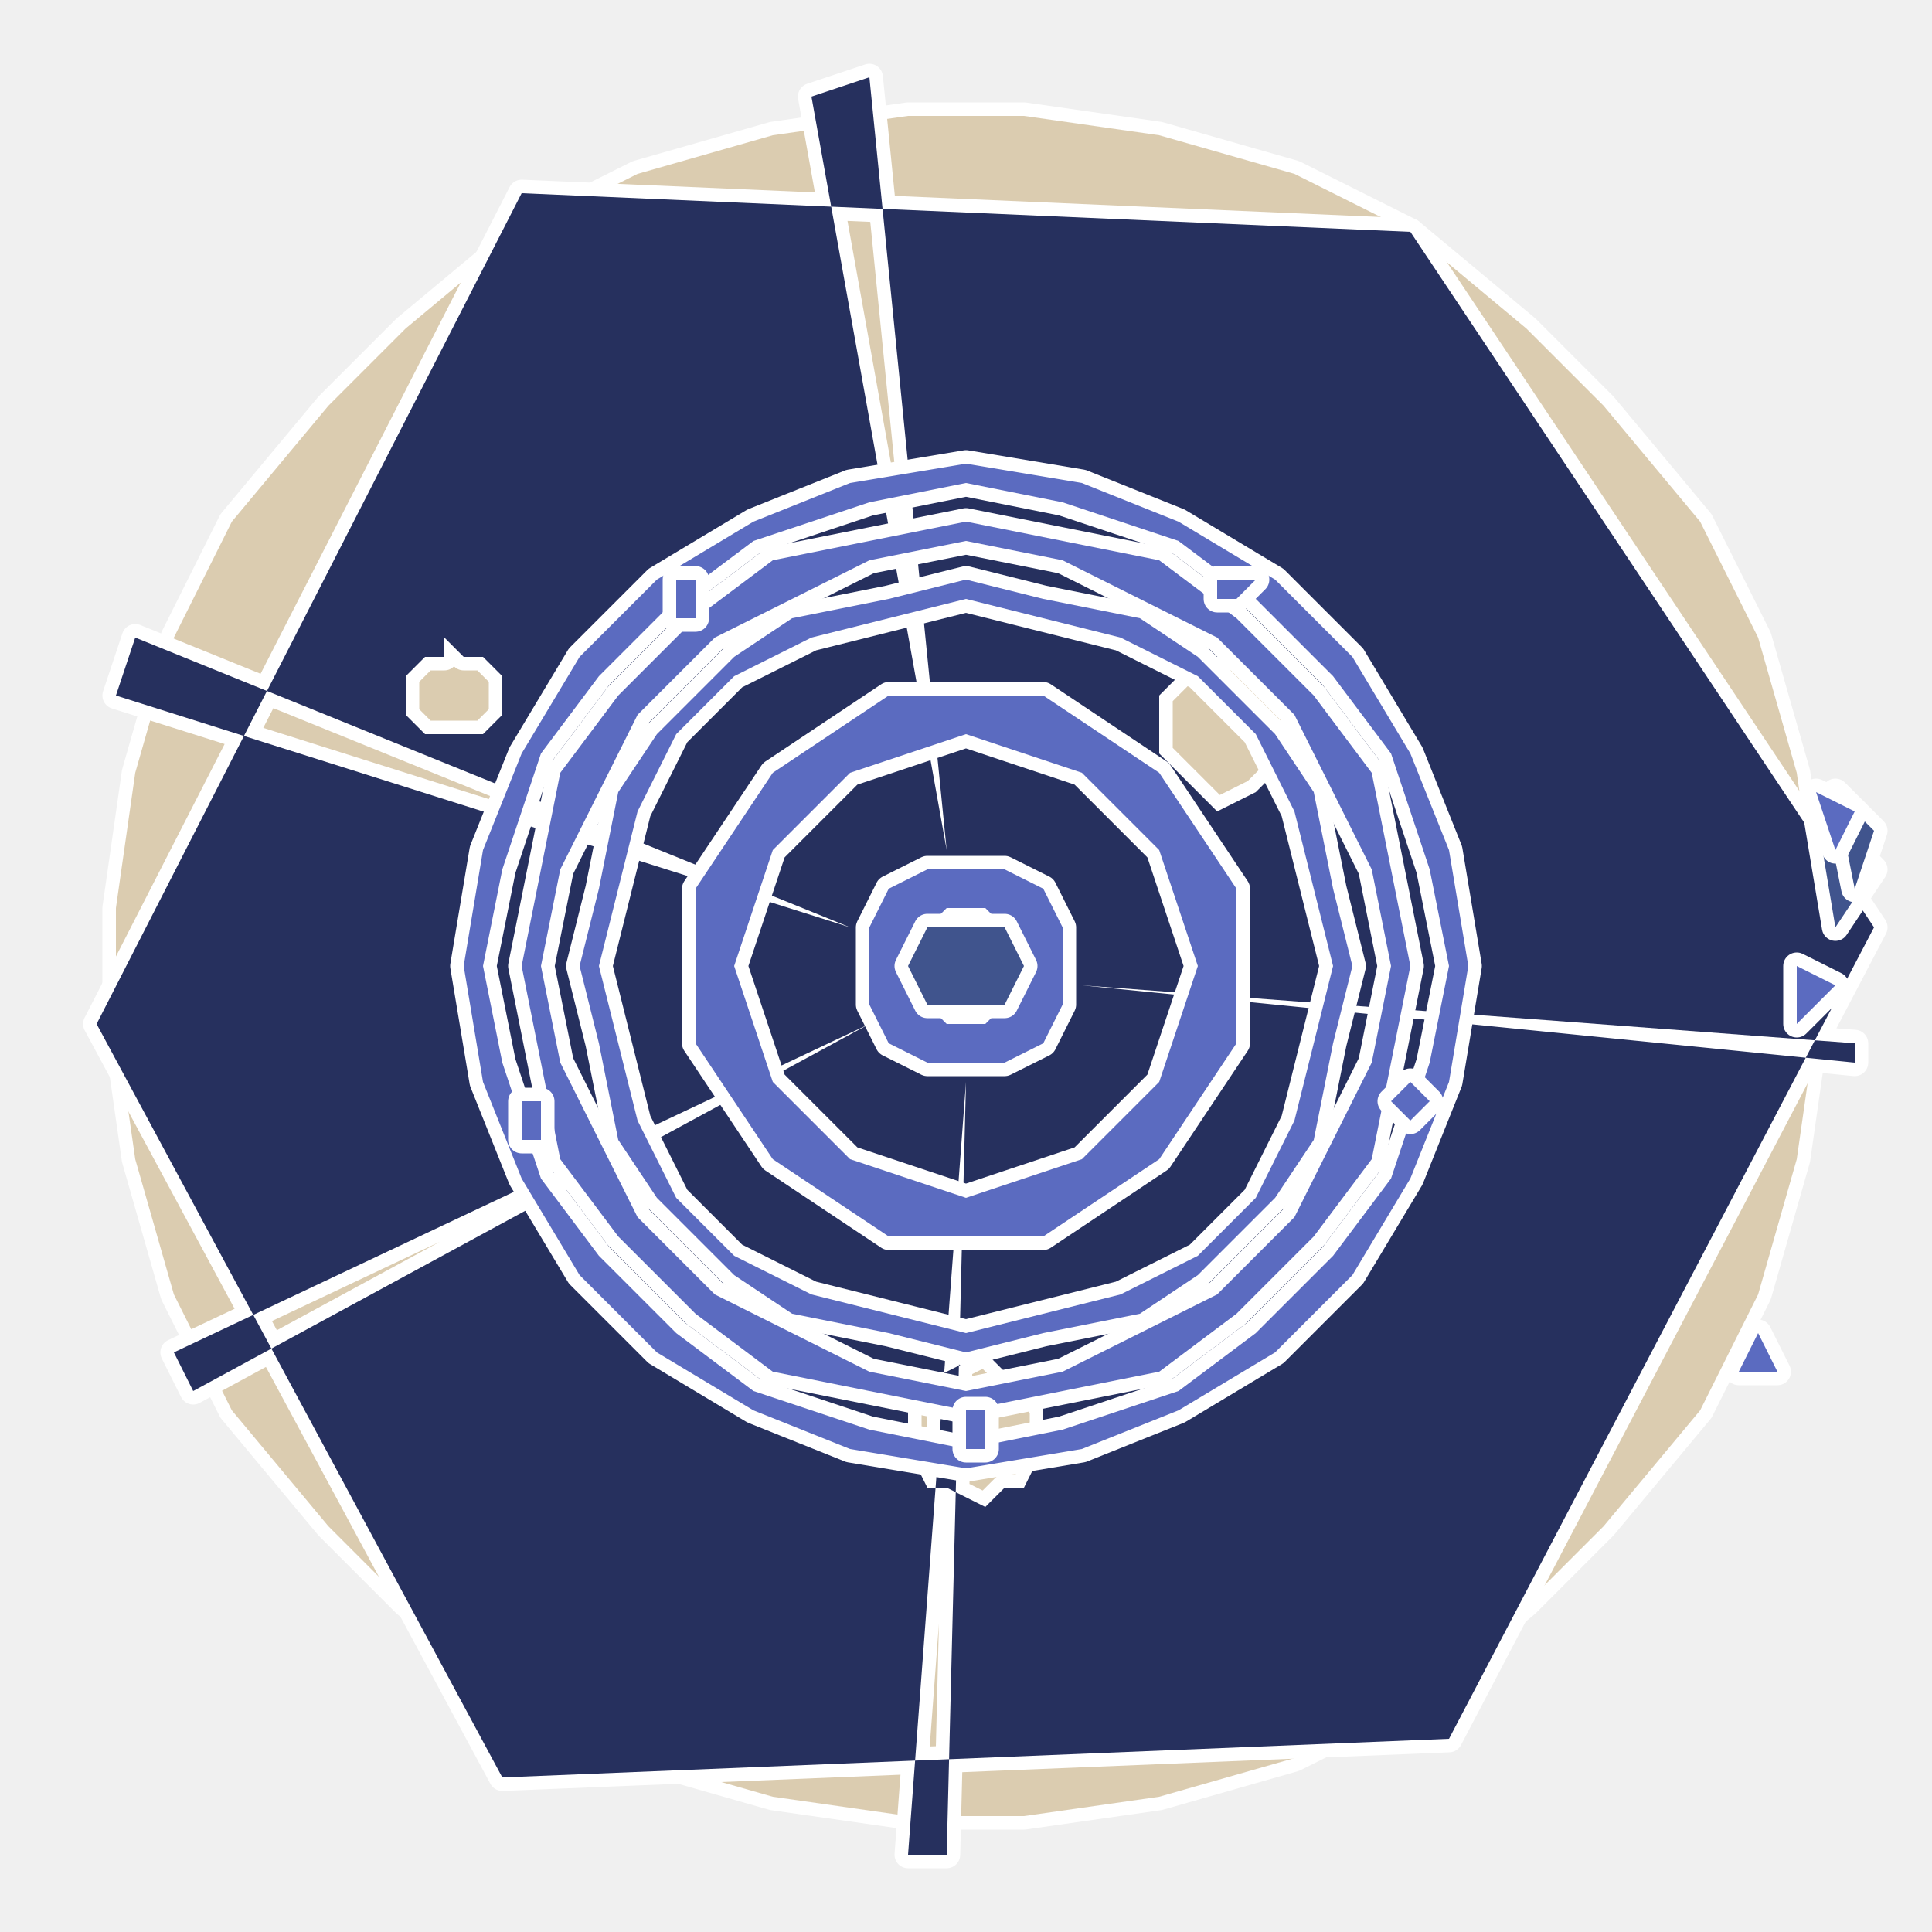
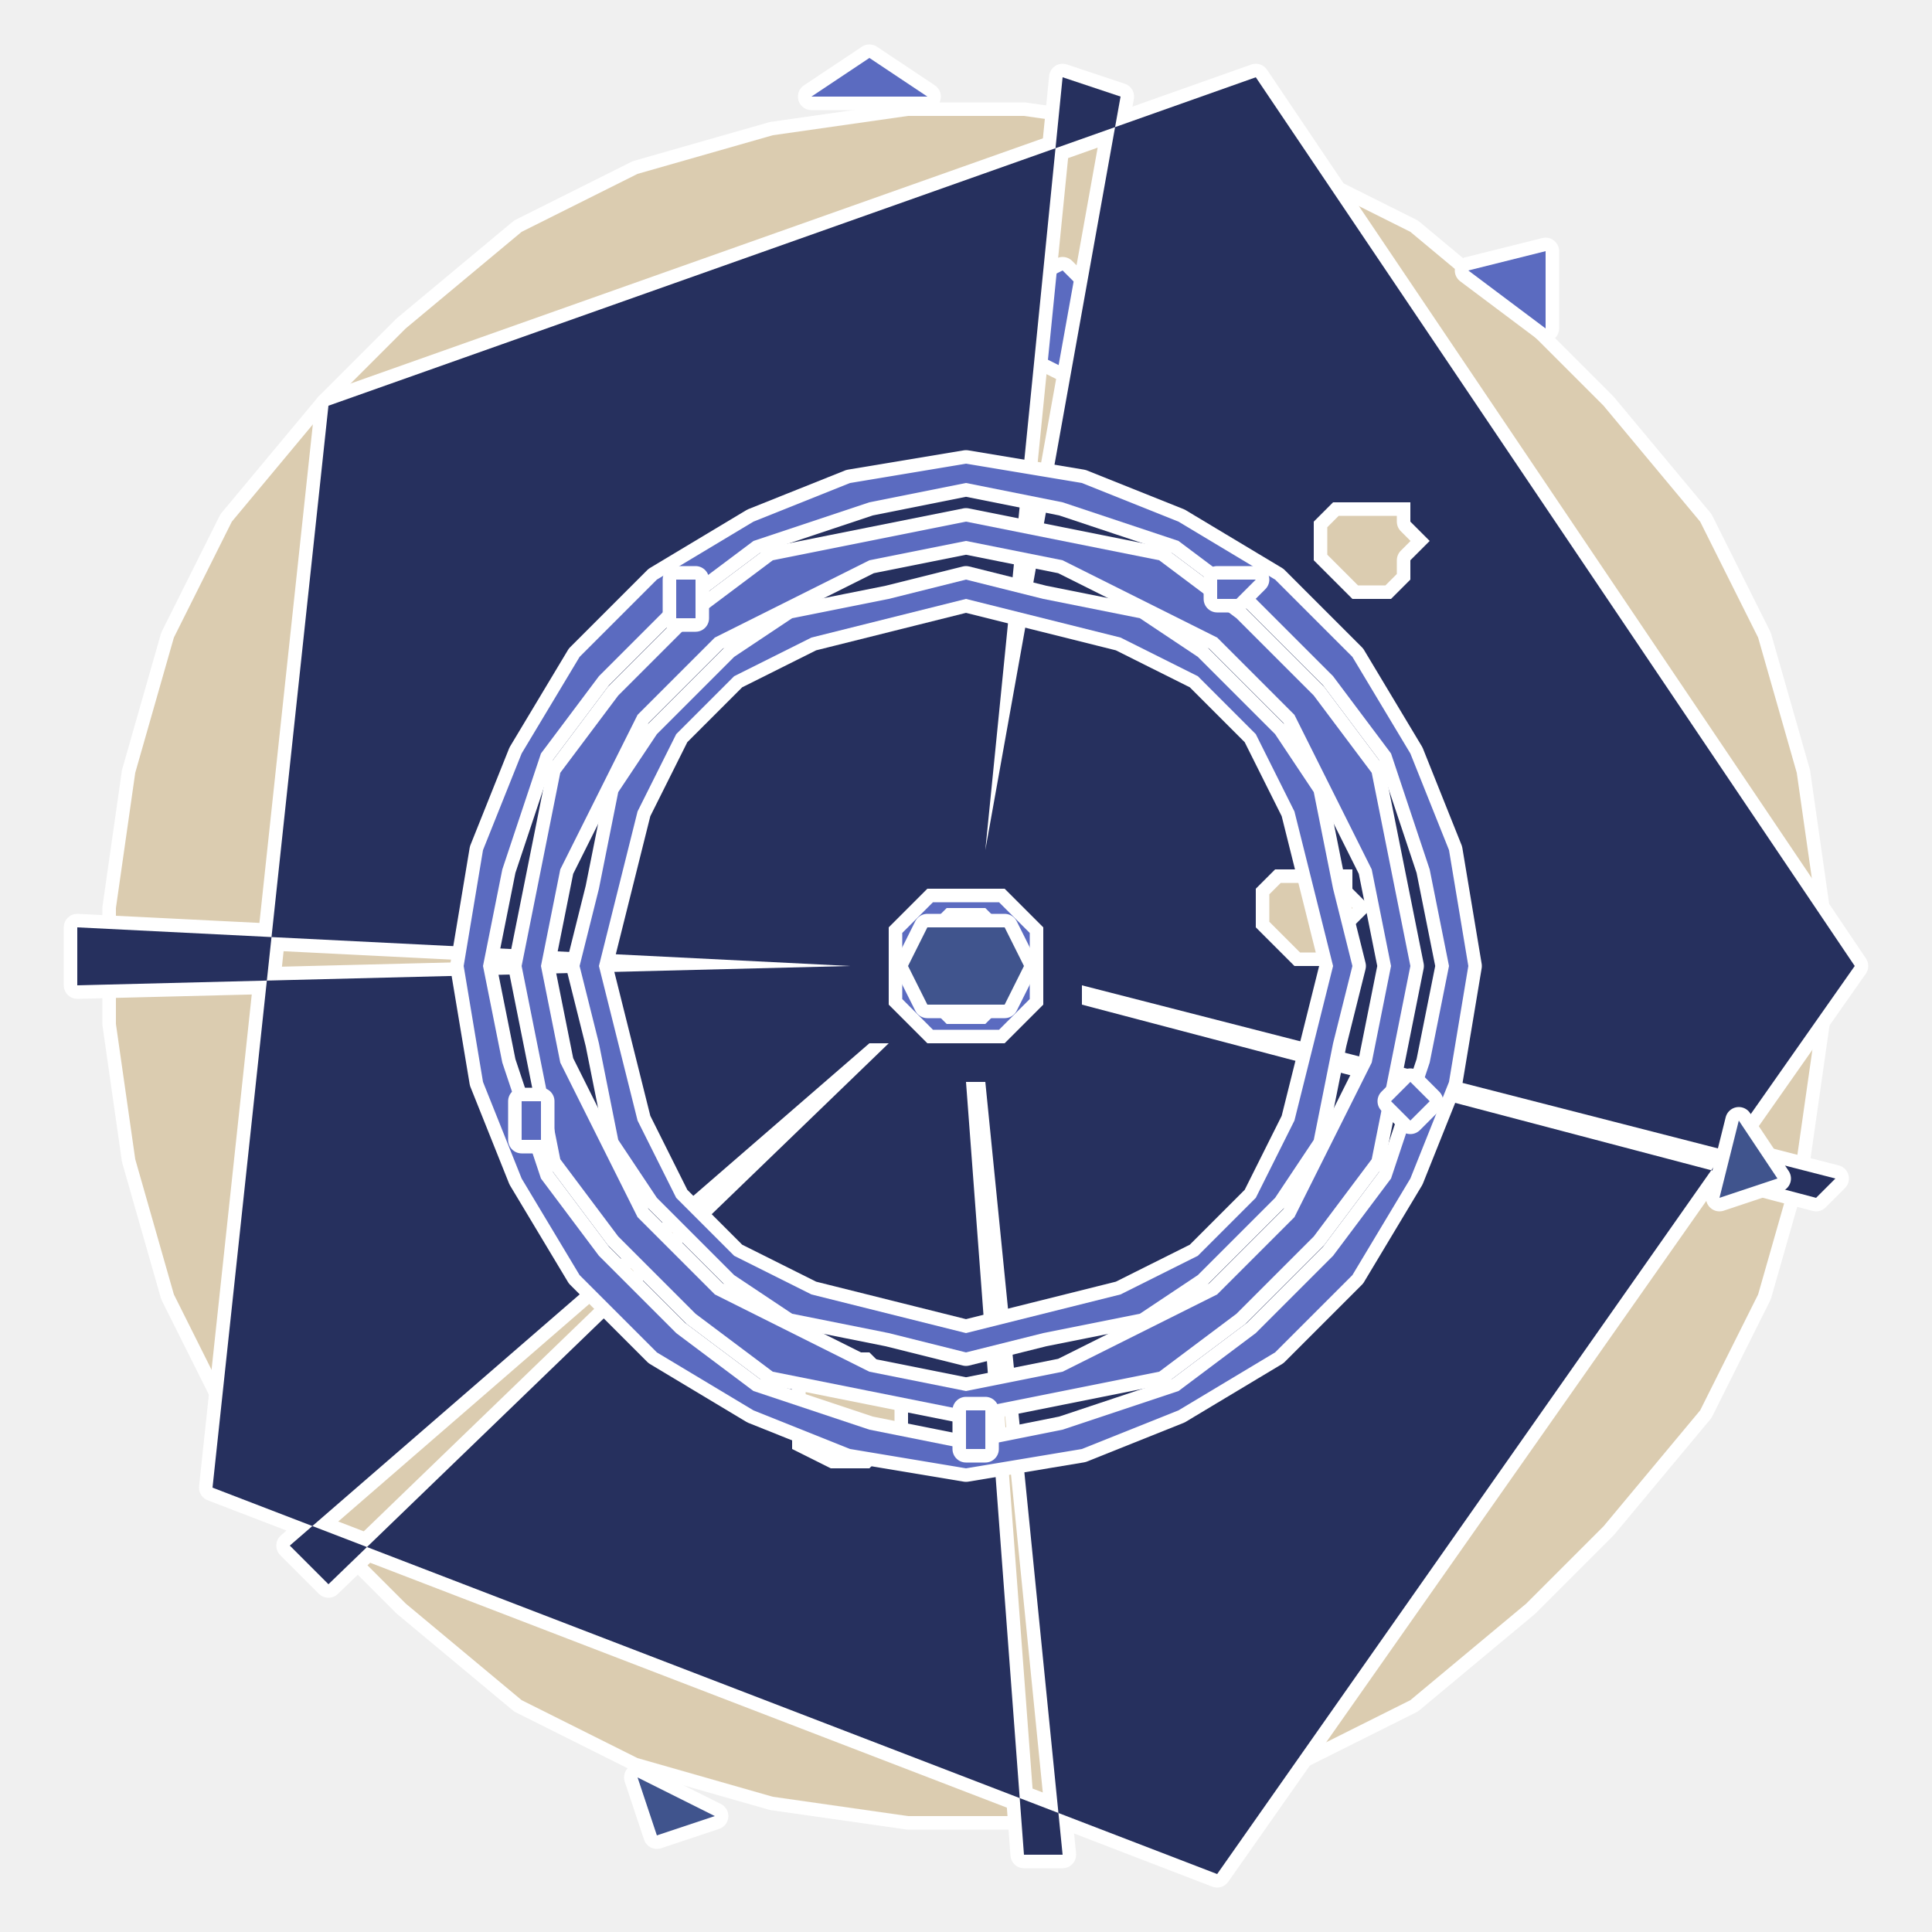
<svg xmlns="http://www.w3.org/2000/svg" viewBox="0 0 100 100" role="img" aria-label="@playform/hook-dsh-test-suggester - spike-star">
  <style>
		@media (prefers-reduced-motion: no-preference) {
			.hook-dsh-test-suggester-scene * { transform-box: view-box; transform-origin: 50% 50%; }
		.hook-dsh-test-suggester-counter { animation: hook-dsh-test-suggester-counter 28s linear -4s infinite; }
		@keyframes hook-dsh-test-suggester-counter { to { transform: rotate(-360deg); } }
		.hook-dsh-test-suggester-breathe { animation: hook-dsh-test-suggester-breathe 6s ease-in-out -4s infinite; }
		@keyframes hook-dsh-test-suggester-breathe { 50% { transform: scale(1.06); opacity: 0.85; } }
		.hook-dsh-test-suggester-fire { animation: hook-dsh-test-suggester-fire 2.6s ease-in-out infinite; }
		@keyframes hook-dsh-test-suggester-fire { 0%, 100% { opacity: 0.35; } 50% { opacity: 1; } }
		.hook-dsh-test-suggester-twinkle { animation: hook-dsh-test-suggester-twinkle 10s ease-in-out -4s infinite; }
		@keyframes hook-dsh-test-suggester-twinkle { 0%, 100% { transform: scale(0.94); opacity: 0.4; } 50% { transform: scale(1.06); opacity: 1; } }
		}
	</style>
  <defs>
    <path id="hook-dsh-test-suggester-0" d="M91,67 L88,73 L83,79 L79,83 L73,88 L67,91 L60,93 L53,94 L47,94 L40,93 L33,91 L27,88 L21,83 L17,79 L12,73 L9,67 L7,60 L6,53 L6,47 L7,40 L9,33 L12,27 L17,21 L21,17 L27,12 L33,9 L40,7 L47,6 L53,6 L60,7 L67,9 L73,12 L79,17 L83,21 L88,27 L91,33 L93,40 L94,47 L94,53 L93,60 Z" />
    <path id="hook-dsh-test-suggester-1" d="M34,79 L34,81 L32,81 L30,81 L30,79 L30,77 L32,76 L34,77 Z" />
    <path id="hook-dsh-test-suggester-2" d="M57,16 L56,18 L55,19 L53,18 L52,16 L53,15 L55,14 L56,15 Z" />
-     <path id="hook-dsh-test-suggester-3" d="M85,61 L84,62 L82,63 L81,62 L80,61 L81,59 L82,58 L84,59 Z" />
-     <path id="hook-dsh-test-suggester-4" d="M97,48 L75,90 L26,92 L5,53 L27,10 L73,12 Z M56,51 L96,54 L96,55 L56,51 Z M67,38 L67,39 L66,40 L65,41 L63,42 L62,41 L61,40 L60,39 L60,38 L60,36 L61,35 L62,34 L63,34 L65,34 L66,35 L67,36 Z M50,56 L49,96 L47,96 L50,56 Z M45,53 L10,72 L9,70 L45,53 Z M54,74 L54,75 L53,77 L52,77 L51,78 L49,77 L48,77 L47,75 L47,74 L47,73 L48,71 L49,71 L51,70 L52,71 L53,71 L54,73 Z M44,48 L6,36 L7,33 L44,48 Z M49,44 L42,5 L45,4 L49,44 Z M26,36 L26,37 L25,38 L24,38 L23,38 L23,38 L22,38 L21,37 L21,36 L21,35 L22,34 L23,34 L23,33 L24,34 L25,34 L26,35 Z M54,50 L54,52 L53,53 L52,54 L50,54 L48,54 L47,53 L46,52 L46,50 L46,48 L47,47 L48,46 L50,46 L52,46 L53,47 L54,48 Z" />
-     <path id="hook-dsh-test-suggester-5" d="M64,50 L64,54 L62,57 L60,60 L57,62 L54,64 L50,64 L46,64 L43,62 L40,60 L38,57 L36,54 L36,50 L36,46 L38,43 L40,40 L43,38 L46,36 L50,36 L54,36 L57,38 L60,40 L62,43 L64,46 Z M62,50 L61,53 L60,56 L58,58 L56,60 L53,61 L50,62 L47,61 L44,60 L42,58 L40,56 L39,53 L38,50 L39,47 L40,44 L42,42 L44,40 L47,39 L50,38 L53,39 L56,40 L58,42 L60,44 L61,47 Z" />
-     <path id="hook-dsh-test-suggester-6" d="M55,50 L55,52 L54,54 L52,55 L50,55 L48,55 L46,54 L45,52 L45,50 L45,48 L46,46 L48,45 L50,45 L52,45 L54,46 L55,48 Z M53,50 L53,51 L52,52 L51,53 L50,53 L49,53 L48,52 L47,51 L47,50 L47,49 L48,48 L49,47 L50,47 L51,47 L52,48 L53,49 Z" />
-     <path id="hook-dsh-test-suggester-7" d="M70,50 L69,54 L68,59 L66,62 L62,66 L59,68 L54,69 L50,70 L46,69 L41,68 L38,66 L34,62 L32,59 L31,54 L30,50 L31,46 L32,41 L34,38 L38,34 L41,32 L46,31 L50,30 L54,31 L59,32 L62,34 L66,38 L68,41 L69,46 Z M69,50 L68,54 L67,58 L65,62 L62,65 L58,67 L54,68 L50,69 L46,68 L42,67 L38,65 L35,62 L33,58 L32,54 L31,50 L32,46 L33,42 L35,38 L38,35 L42,33 L46,32 L50,31 L54,32 L58,33 L62,35 L65,38 L67,42 L68,46 Z" />
-     <path id="hook-dsh-test-suggester-8" d="M73,50 L72,55 L71,60 L68,64 L64,68 L60,71 L55,72 L50,73 L45,72 L40,71 L36,68 L32,64 L29,60 L28,55 L27,50 L28,45 L29,40 L32,36 L36,32 L40,29 L45,28 L50,27 L55,28 L60,29 L64,32 L68,36 L71,40 L72,45 Z M72,50 L71,55 L69,59 L67,63 L63,67 L59,69 L55,71 L50,72 L45,71 L41,69 L37,67 L33,63 L31,59 L29,55 L28,50 L29,45 L31,41 L33,37 L37,33 L41,31 L45,29 L50,28 L55,29 L59,31 L63,33 L67,37 L69,41 L71,45 Z" />
-     <path id="hook-dsh-test-suggester-9" d="M76,50 L75,56 L73,61 L70,66 L66,70 L61,73 L56,75 L50,76 L44,75 L39,73 L34,70 L30,66 L27,61 L25,56 L24,50 L25,44 L27,39 L30,34 L34,30 L39,27 L44,25 L50,24 L56,25 L61,27 L66,30 L70,34 L73,39 L75,44 Z M75,50 L74,55 L72,61 L69,65 L65,69 L61,72 L55,74 L50,75 L45,74 L39,72 L35,69 L31,65 L28,61 L26,55 L25,50 L26,45 L28,39 L31,35 L35,31 L39,28 L45,26 L50,25 L55,26 L61,28 L65,31 L69,35 L72,39 L74,45 Z" />
-     <path id="hook-dsh-test-suggester-10" d="M74,57 L73,58 L73,58 L72,57 L73,56 L73,56 Z" />
-     <path id="hook-dsh-test-suggester-11" d="M51,74 L51,75 L50,75 L50,74 L50,73 L51,73 Z" />
-     <path id="hook-dsh-test-suggester-12" d="M28,58 L28,59 L27,59 L27,58 L27,57 L28,57 Z" />
-     <path id="hook-dsh-test-suggester-13" d="M36,31 L36,32 L35,32 L35,31 L35,30 L36,30 Z" />
-     <path id="hook-dsh-test-suggester-14" d="M65,30 L64,31 L63,31 L63,30 L63,30 L64,30 Z" />
-     <path id="hook-dsh-test-suggester-15" d="M91,69 L92,71 L90,71 Z" />
-     <path id="hook-dsh-test-suggester-16" d="M94,42 L97,45 L95,48 Z" />
-     <path id="hook-dsh-test-suggester-17" d="M93,50 L95,51 L93,53 Z" />
-     <path id="hook-dsh-test-suggester-18" d="M95,41 L97,43 L96,46 Z" />
-     <path id="hook-dsh-test-suggester-19" d="M94,41 L96,42 L95,44 Z" />
-     <path id="hook-dsh-test-suggester-20" d="M53,50 L52,52 L51,52 L49,52 L48,52 L47,50 L48,48 L49,48 L51,48 L52,48 Z" />
+     <path id="hook-dsh-test-suggester-3" d="M64,50 L64,54 L62,57 L60,60 L57,62 L54,64 L50,64 L46,64 L43,62 L40,60 L38,57 L36,54 L36,50 L36,46 L38,43 L40,40 L43,38 L46,36 L50,36 L54,36 L57,38 L60,40 L62,43 L64,46 Z M62,50 L61,53 L60,56 L58,58 L56,60 L53,61 L50,62 L47,61 L44,60 L42,58 L40,56 L39,53 L38,50 L39,47 L40,44 L42,42 L44,40 L47,39 L50,38 L53,39 L56,40 L58,42 L60,44 L61,47 Z" />
+     <path id="hook-dsh-test-suggester-4" d="M55,50 L55,52 L54,54 L52,55 L50,55 L48,55 L46,54 L45,52 L45,50 L45,48 L46,46 L48,45 L50,45 L52,45 L54,46 L55,48 Z M53,50 L53,51 L52,52 L51,53 L50,53 L49,53 L48,52 L47,51 L47,50 L47,49 L48,48 L49,47 L50,47 L51,47 L52,48 L53,49 Z" />
+     <path id="hook-dsh-test-suggester-5" d="M96,50 L63,97 L11,77 L17,21 L65,4 Z M56,51 L95,61 L94,62 L56,52 Z M71,47 L70,48 L70,49 L69,50 L68,50 L67,50 L66,49 L65,48 L65,47 L65,46 L66,45 L67,45 L68,45 L69,45 L70,45 L70,46 Z M51,56 L55,96 L53,96 L50,56 Z M46,54 L17,82 L15,80 L45,54 Z M47,73 L47,74 L46,75 L45,76 L44,76 L43,76 L41,75 L41,74 L41,73 L41,72 L41,71 L43,70 L44,70 L45,70 L46,71 L47,72 Z M44,50 L4,51 L4,48 L44,50 Z M51,44 L55,4 L58,5 L51,44 Z M74,28 L73,29 L73,30 L72,31 L71,31 L70,31 L69,30 L68,29 L68,28 L68,27 L69,26 L70,26 L71,26 L72,26 L73,26 L73,27 Z M54,50 L54,52 L53,53 L52,54 L50,54 L48,54 L47,53 L46,52 L46,50 L46,48 L47,47 L48,46 L50,46 L52,46 L53,47 L54,48 Z" />
+     <path id="hook-dsh-test-suggester-6" d="M70,50 L69,54 L68,59 L66,62 L62,66 L59,68 L54,69 L50,70 L46,69 L41,68 L38,66 L34,62 L32,59 L31,54 L30,50 L31,46 L32,41 L34,38 L38,34 L41,32 L46,31 L50,30 L54,31 L59,32 L62,34 L66,38 L68,41 L69,46 Z M69,50 L68,54 L67,58 L65,62 L62,65 L58,67 L54,68 L50,69 L46,68 L42,67 L38,65 L35,62 L33,58 L32,54 L31,50 L32,46 L33,42 L35,38 L38,35 L42,33 L46,32 L50,31 L54,32 L58,33 L62,35 L65,38 L67,42 L68,46 Z" />
+     <path id="hook-dsh-test-suggester-7" d="M73,50 L72,55 L71,60 L68,64 L64,68 L60,71 L55,72 L50,73 L45,72 L40,71 L36,68 L32,64 L29,60 L28,55 L27,50 L28,45 L29,40 L32,36 L36,32 L40,29 L45,28 L50,27 L55,28 L60,29 L64,32 L68,36 L71,40 L72,45 Z M72,50 L71,55 L69,59 L67,63 L63,67 L59,69 L55,71 L50,72 L45,71 L41,69 L37,67 L33,63 L31,59 L29,55 L28,50 L29,45 L31,41 L33,37 L37,33 L41,31 L45,29 L50,28 L55,29 L59,31 L63,33 L67,37 L69,41 L71,45 Z" />
+     <path id="hook-dsh-test-suggester-8" d="M76,50 L75,56 L73,61 L70,66 L66,70 L61,73 L56,75 L50,76 L44,75 L39,73 L34,70 L30,66 L27,61 L25,56 L24,50 L25,44 L27,39 L30,34 L34,30 L39,27 L44,25 L50,24 L56,25 L61,27 L66,30 L70,34 L73,39 L75,44 Z M75,50 L74,55 L72,61 L69,65 L65,69 L61,72 L55,74 L50,75 L45,74 L39,72 L35,69 L31,65 L28,61 L26,55 L25,50 L26,45 L28,39 L31,35 L35,31 L39,28 L45,26 L50,25 L55,26 L61,28 L65,31 L69,35 L72,39 L74,45 Z" />
+     <path id="hook-dsh-test-suggester-9" d="M74,57 L73,58 L73,58 L72,57 L73,56 L73,56 Z" />
+     <path id="hook-dsh-test-suggester-10" d="M51,74 L51,75 L50,75 L50,74 L50,73 L51,73 Z" />
+     <path id="hook-dsh-test-suggester-11" d="M28,58 L28,59 L27,59 L27,58 L27,57 L28,57 Z" />
+     <path id="hook-dsh-test-suggester-12" d="M36,31 L36,32 L35,32 L35,31 L35,30 L36,30 Z" />
+     <path id="hook-dsh-test-suggester-13" d="M65,30 L64,31 L63,31 L63,30 L63,30 L64,30 Z" />
+     <path id="hook-dsh-test-suggester-14" d="M42,5 L45,3 L48,5 Z" />
+     <path id="hook-dsh-test-suggester-15" d="M37,94 L34,95 L33,92 Z" />
+     <path id="hook-dsh-test-suggester-16" d="M76,14 L80,13 L80,17 Z" />
+     <path id="hook-dsh-test-suggester-17" d="M90,58 L92,61 L89,62 Z" />
+     <path id="hook-dsh-test-suggester-18" d="M53,50 L52,52 L51,52 L49,52 L48,52 L47,50 L48,48 L49,48 L51,48 L52,48 Z" />
  </defs>
  <g class="hook-dsh-test-suggester-scene">
    <g fill="#DBCCB0" fill-opacity="1" fill-rule="evenodd" stroke="#ffffff" stroke-width="1.4" stroke-linejoin="round" paint-order="stroke fill">
      <use class="hook-dsh-test-suggester-breathe" href="#hook-dsh-test-suggester-0" />
    </g>
    <g fill="#5B6BC0" fill-opacity="1" fill-rule="evenodd" stroke="#ffffff" stroke-width="1.4" stroke-linejoin="round" paint-order="stroke fill">
      <use class="hook-dsh-test-suggester-fire" style="animation-delay:-4.00s" href="#hook-dsh-test-suggester-1" />
      <use class="hook-dsh-test-suggester-fire" style="animation-delay:-4.18s" href="#hook-dsh-test-suggester-2" />
-       <use class="hook-dsh-test-suggester-fire" style="animation-delay:-4.36s" href="#hook-dsh-test-suggester-3" />
+       <use class="hook-dsh-test-suggester-breathe" href="#hook-dsh-test-suggester-3" />
+       <use class="hook-dsh-test-suggester-breathe" href="#hook-dsh-test-suggester-4" />
    </g>
    <g fill="#26305E" fill-opacity="1" fill-rule="evenodd" stroke="#ffffff" stroke-width="1.4" stroke-linejoin="round" paint-order="stroke fill">
-       <use href="#hook-dsh-test-suggester-4" />
+       <use href="#hook-dsh-test-suggester-5" />
    </g>
    <g fill="#5B6BC0" fill-opacity="1" fill-rule="evenodd" stroke="#ffffff" stroke-width="1.4" stroke-linejoin="round" paint-order="stroke fill">
-       <use class="hook-dsh-test-suggester-breathe" href="#hook-dsh-test-suggester-5" />
      <use class="hook-dsh-test-suggester-breathe" href="#hook-dsh-test-suggester-6" />
      <use class="hook-dsh-test-suggester-breathe" href="#hook-dsh-test-suggester-7" />
      <use class="hook-dsh-test-suggester-breathe" href="#hook-dsh-test-suggester-8" />
-       <use class="hook-dsh-test-suggester-breathe" href="#hook-dsh-test-suggester-9" />
+       <use class="hook-dsh-test-suggester-counter" href="#hook-dsh-test-suggester-9" />
      <use class="hook-dsh-test-suggester-counter" href="#hook-dsh-test-suggester-10" />
      <use class="hook-dsh-test-suggester-counter" href="#hook-dsh-test-suggester-11" />
      <use class="hook-dsh-test-suggester-counter" href="#hook-dsh-test-suggester-12" />
      <use class="hook-dsh-test-suggester-counter" href="#hook-dsh-test-suggester-13" />
-       <use class="hook-dsh-test-suggester-counter" href="#hook-dsh-test-suggester-14" />
+       <use class="hook-dsh-test-suggester-twinkle" href="#hook-dsh-test-suggester-14" />
+     </g>
+     <g fill="#40548D" fill-opacity="1" fill-rule="evenodd" stroke="#ffffff" stroke-width="1.4" stroke-linejoin="round" paint-order="stroke fill">
      <use class="hook-dsh-test-suggester-twinkle" href="#hook-dsh-test-suggester-15" />
    </g>
-     <g fill="#40548D" fill-opacity="1" fill-rule="evenodd" stroke="#ffffff" stroke-width="1.4" stroke-linejoin="round" paint-order="stroke fill">
+     <g fill="#5B6BC0" fill-opacity="1" fill-rule="evenodd" stroke="#ffffff" stroke-width="1.4" stroke-linejoin="round" paint-order="stroke fill">
      <use class="hook-dsh-test-suggester-twinkle" href="#hook-dsh-test-suggester-16" />
    </g>
-     <g fill="#5B6BC0" fill-opacity="1" fill-rule="evenodd" stroke="#ffffff" stroke-width="1.4" stroke-linejoin="round" paint-order="stroke fill">
+     <g fill="#40548D" fill-opacity="1" fill-rule="evenodd" stroke="#ffffff" stroke-width="1.4" stroke-linejoin="round" paint-order="stroke fill">
      <use class="hook-dsh-test-suggester-twinkle" href="#hook-dsh-test-suggester-17" />
-     </g>
-     <g fill="#40548D" fill-opacity="1" fill-rule="evenodd" stroke="#ffffff" stroke-width="1.4" stroke-linejoin="round" paint-order="stroke fill">
-       <use class="hook-dsh-test-suggester-twinkle" href="#hook-dsh-test-suggester-18" />
-     </g>
-     <g fill="#5B6BC0" fill-opacity="1" fill-rule="evenodd" stroke="#ffffff" stroke-width="1.4" stroke-linejoin="round" paint-order="stroke fill">
-       <use class="hook-dsh-test-suggester-twinkle" href="#hook-dsh-test-suggester-19" />
-     </g>
-     <g fill="#40548D" fill-opacity="1" fill-rule="evenodd" stroke="#ffffff" stroke-width="1.4" stroke-linejoin="round" paint-order="stroke fill">
-       <use class="hook-dsh-test-suggester-breathe" href="#hook-dsh-test-suggester-20" />
+       <use class="hook-dsh-test-suggester-breathe" href="#hook-dsh-test-suggester-18" />
    </g>
  </g>
</svg>
